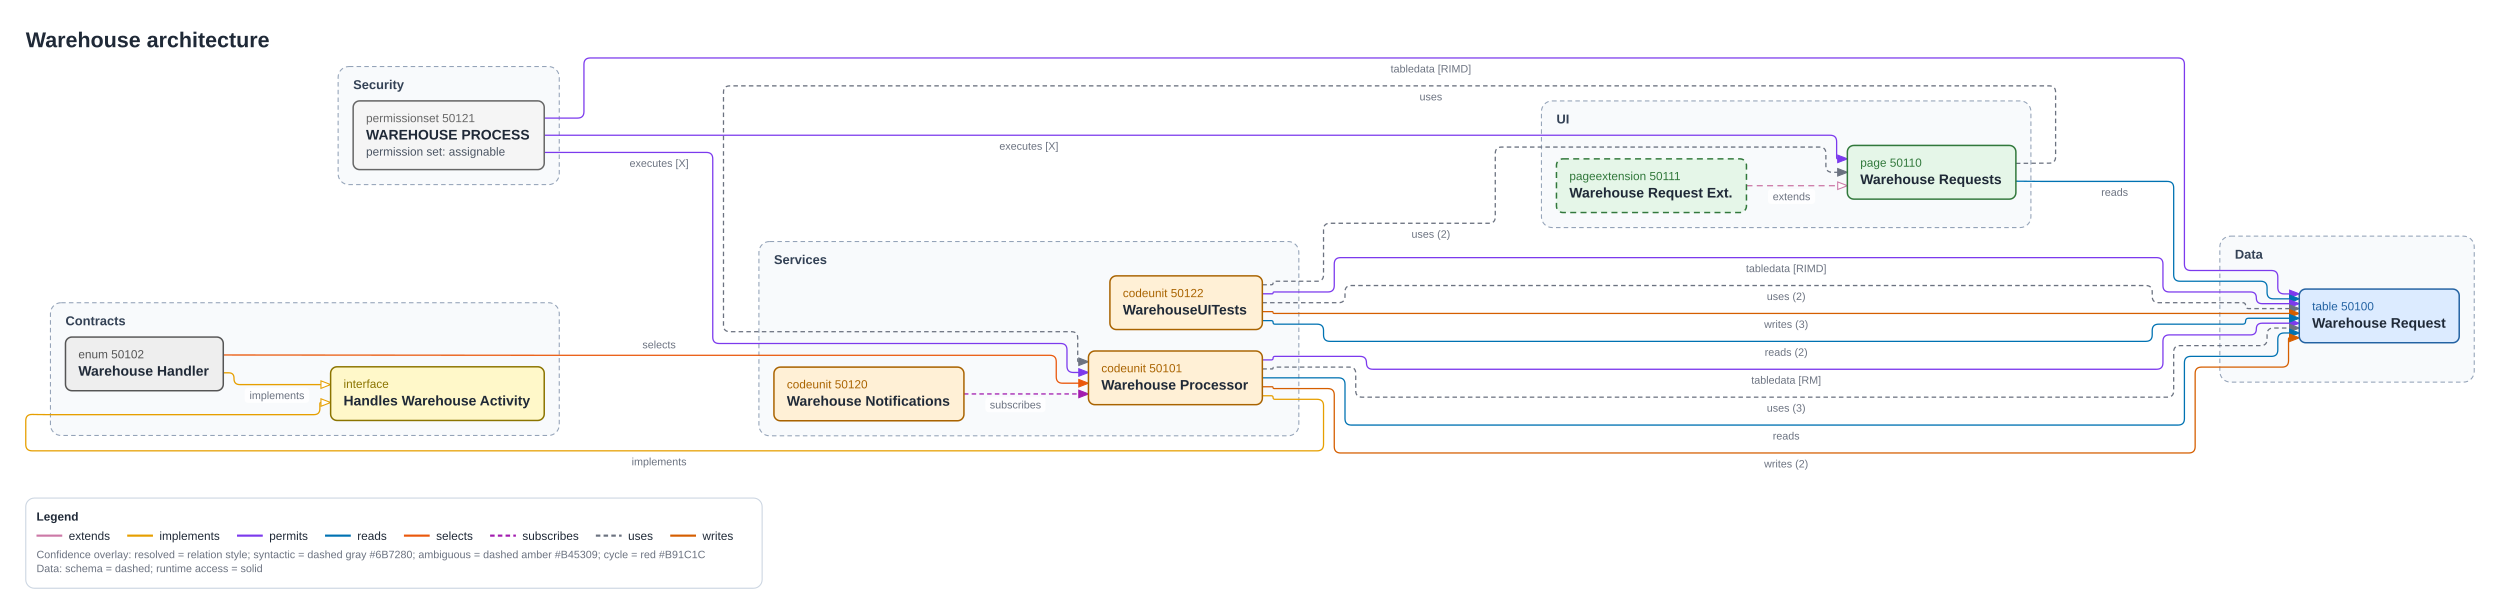
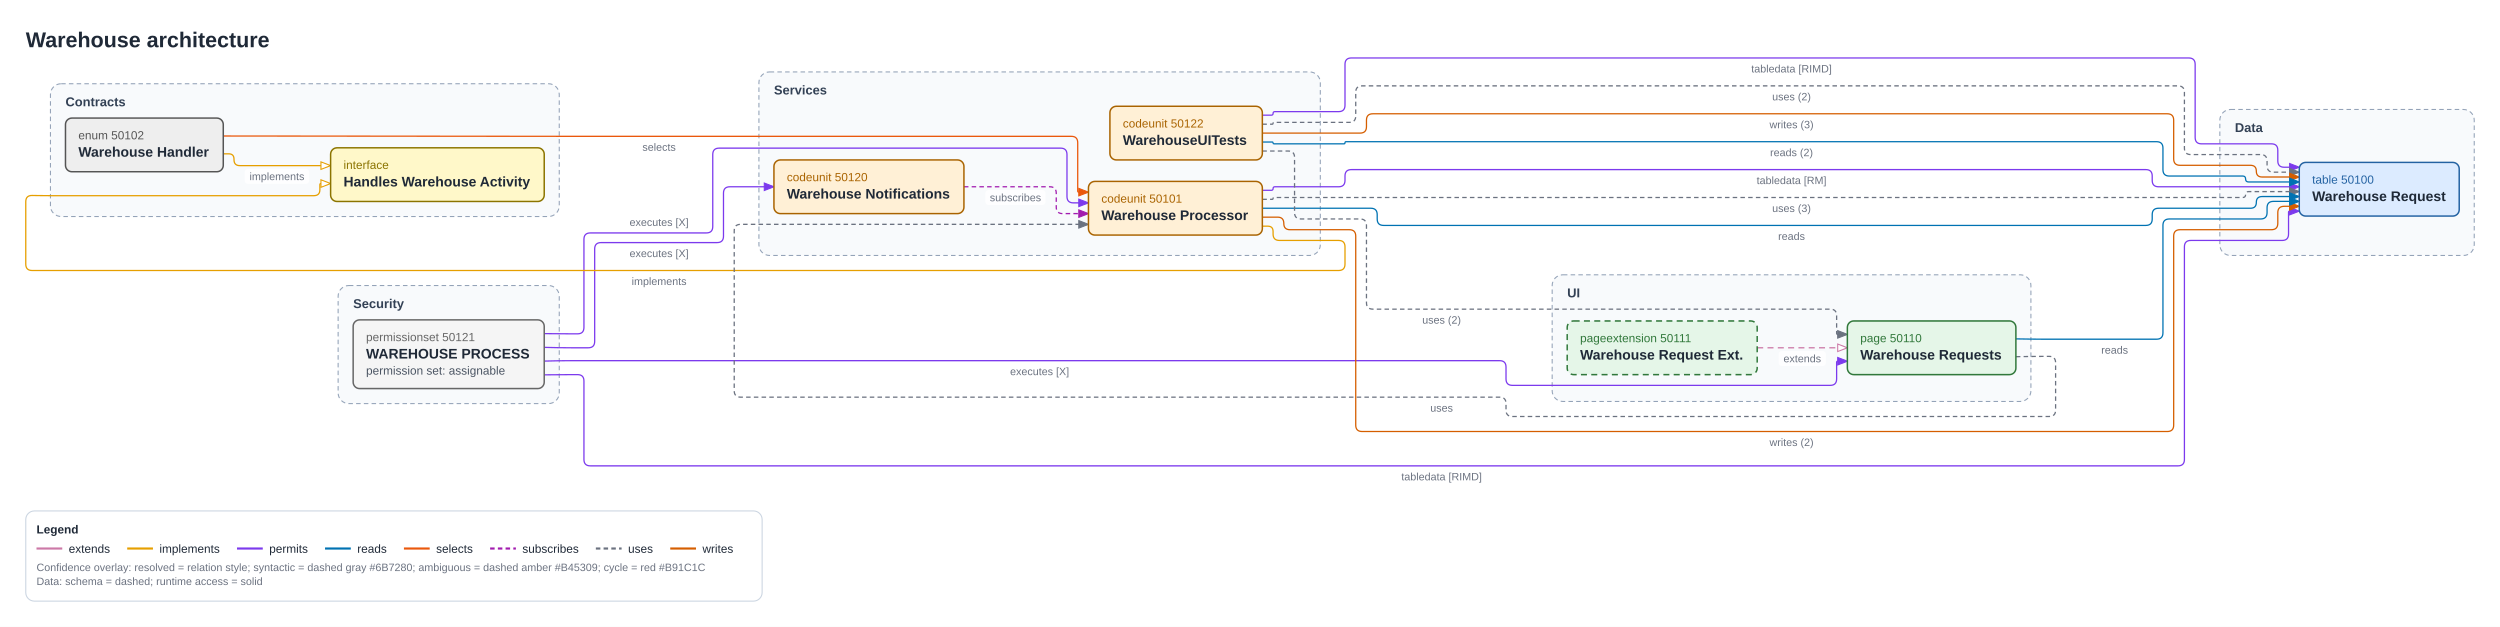
- <svg xmlns="http://www.w3.org/2000/svg" class="bca-diagram" viewBox="0 0 2329 572" width="2329" height="572" font-family="Arial, Helvetica, 'Liberation Sans', sans-serif">
-   <rect class="background" width="2329" height="572" fill="#ffffff" />
+ <svg xmlns="http://www.w3.org/2000/svg" class="bca-diagram" viewBox="0 0 2329 584" width="2329" height="584" font-family="Arial, Helvetica, 'Liberation Sans', sans-serif">
+   <rect class="background" width="2329" height="584" fill="#ffffff" />
  <text class="title" x="24" y="44" font-size="20" font-weight="700" fill="#1f2937">Warehouse architecture</text>
  <g class="groups">
    <g class="group" data-group="g0">
-       <rect x="47" y="282" width="474" height="123.7" rx="10" fill="#f8fafc" stroke="#94a3b8" stroke-width="1" stroke-dasharray="4.2 3" />
-       <text x="61" y="303" font-size="12" font-weight="700" fill="#334155">Contracts</text>
+       <rect x="47" y="78" width="474" height="123.7" rx="10" fill="#f8fafc" stroke="#94a3b8" stroke-width="1" stroke-dasharray="4.2 3" />
+       <text x="61" y="99" font-size="12" font-weight="700" fill="#334155">Contracts</text>
    </g>
    <g class="group" data-group="g1">
-       <rect x="2068" y="220" width="237" height="136" rx="10" fill="#f8fafc" stroke="#94a3b8" stroke-width="1" stroke-dasharray="4.2 3" />
-       <text x="2082" y="241" font-size="12" font-weight="700" fill="#334155">Data</text>
+       <rect x="2068" y="102" width="237" height="136" rx="10" fill="#f8fafc" stroke="#94a3b8" stroke-width="1" stroke-dasharray="4.2 3" />
+       <text x="2082" y="123" font-size="12" font-weight="700" fill="#334155">Data</text>
    </g>
    <g class="group" data-group="g2">
-       <rect x="315" y="62" width="206" height="110" rx="10" fill="#f8fafc" stroke="#94a3b8" stroke-width="1" stroke-dasharray="4.2 3" />
-       <text x="329" y="83" font-size="12" font-weight="700" fill="#334155">Security</text>
+       <rect x="315" y="266" width="206" height="110" rx="10" fill="#f8fafc" stroke="#94a3b8" stroke-width="1" stroke-dasharray="4.2 3" />
+       <text x="329" y="287" font-size="12" font-weight="700" fill="#334155">Security</text>
    </g>
    <g class="group" data-group="g3">
-       <rect x="707" y="225" width="503" height="181" rx="10" fill="#f8fafc" stroke="#94a3b8" stroke-width="1" stroke-dasharray="4.2 3" />
-       <text x="721" y="246" font-size="12" font-weight="700" fill="#334155">Services</text>
+       <rect x="707" y="67" width="523" height="171" rx="10" fill="#f8fafc" stroke="#94a3b8" stroke-width="1" stroke-dasharray="4.2 3" />
+       <text x="721" y="88" font-size="12" font-weight="700" fill="#334155">Services</text>
    </g>
    <g class="group" data-group="g4">
-       <rect x="1436" y="94" width="456" height="118" rx="10" fill="#f8fafc" stroke="#94a3b8" stroke-width="1" stroke-dasharray="4.2 3" />
-       <text x="1450" y="115" font-size="12" font-weight="700" fill="#334155">UI</text>
+       <rect x="1446" y="256" width="446" height="118" rx="10" fill="#f8fafc" stroke="#94a3b8" stroke-width="1" stroke-dasharray="4.2 3" />
+       <text x="1460" y="277" font-size="12" font-weight="700" fill="#334155">UI</text>
    </g>
  </g>
  <g class="edges">
    <g class="edge" data-from="g3.n0" data-to="g3.n4" data-kind="subscribes">
-       <path d="M898 367L1006 367" fill="none" stroke="#A21CAF" stroke-width="1.2" stroke-dasharray="4.2 3" />
-       <polygon points="1014,367 1005,370.5 1005,363.5" fill="#A21CAF" stroke="#A21CAF" stroke-width="1" />
-       <g class="edge-label">
-         <rect x="918" y="370" width="56" height="14" rx="3" fill="#ffffff" fill-opacity="0.85" />
-         <text x="946" y="380.5" font-size="10" fill="#6b7280" text-anchor="middle">subscribes</text>
+       <path d="M898 174L978 174Q984 174 984 180L984 193Q984 199 990 199L1006 199" fill="none" stroke="#A21CAF" stroke-width="1.2" stroke-dasharray="4.2 3" />
+       <polygon points="1014,199 1005,202.5 1005,195.5" fill="#A21CAF" stroke="#A21CAF" stroke-width="1" />
+       <g class="edge-label">
+         <rect x="918" y="177" width="56" height="14" rx="3" fill="#ffffff" fill-opacity="0.85" />
+         <text x="946" y="187.5" font-size="10" fill="#6b7280" text-anchor="middle">subscribes</text>
      </g>
    </g>
    <g class="edge" data-from="g2.n1" data-to="g1.n3" data-kind="permits">
-       <path d="M507 110L538 110Q544 110 544 104L544 60Q544 54 550 54L2029 54Q2035 54 2035 60L2035 246Q2035 252 2041 252L2116 252Q2122 252 2122 258L2122 267.8Q2122 273.8 2128 273.8L2134 273.8" fill="none" stroke="#7C3AED" stroke-width="1.2" />
-       <polygon points="2142,273.8 2133,277.3 2133,270.3" fill="#7C3AED" stroke="#7C3AED" stroke-width="1" />
-       <g class="edge-label">
-         <rect x="1291" y="57" width="84" height="14" rx="3" fill="#ffffff" fill-opacity="0.85" />
-         <text x="1333" y="67.5" font-size="10" fill="#6b7280" text-anchor="middle">tabledata [RIMD]</text>
+       <path d="M507 349.2L520 349.1Q526 349 532 349L538 349Q544 349 544 355L544 428Q544 434 550 434L2029 434Q2035 434 2035 428L2035 230Q2035 224 2041 224L2126 224Q2132 224 2132 218L2132 197.7Q2132 196.7 2133 196.7L2134 196.7" fill="none" stroke="#7C3AED" stroke-width="1.2" />
+       <polygon points="2142,196.7 2133,200.2 2133,193.2" fill="#7C3AED" stroke="#7C3AED" stroke-width="1" />
+       <g class="edge-label">
+         <rect x="1301" y="437" width="84" height="14" rx="3" fill="#ffffff" fill-opacity="0.85" />
+         <text x="1343" y="447.5" font-size="10" fill="#6b7280" text-anchor="middle">tabledata [RIMD]</text>
      </g>
    </g>
    <g class="edge" data-from="g2.n1" data-to="g3.n4" data-kind="permits">
-       <path d="M507 142L658 142Q664 142 664 148L664 314Q664 320 670 320L988 320Q994 320 994 326L994 341Q994 347 1000 347L1006 347" fill="none" stroke="#7C3AED" stroke-width="1.2" />
-       <polygon points="1014,347 1005,350.5 1005,343.5" fill="#7C3AED" stroke="#7C3AED" stroke-width="1" />
-       <g class="edge-label">
-         <rect x="582" y="145" width="64" height="14" rx="3" fill="#ffffff" fill-opacity="0.85" />
-         <text x="614" y="155.5" font-size="10" fill="#6b7280" text-anchor="middle">executes [X]</text>
+       <path d="M507 310.8L520 310.9Q526 311 532 311L538 311Q544 311 544 305L544 223Q544 217 550 217L658 217Q664 217 664 211L664 144Q664 138 670 138L988 138Q994 138 994 144L994 183Q994 189 1000 189L1006 189" fill="none" stroke="#7C3AED" stroke-width="1.2" />
+       <polygon points="1014,189 1005,192.5 1005,185.5" fill="#7C3AED" stroke="#7C3AED" stroke-width="1" />
+       <g class="edge-label">
+         <rect x="582" y="200" width="64" height="14" rx="3" fill="#ffffff" fill-opacity="0.85" />
+         <text x="614" y="210.5" font-size="10" fill="#6b7280" text-anchor="middle">executes [X]</text>
+       </g>
+     </g>
+     <g class="edge" data-from="g2.n1" data-to="g3.n0" data-kind="permits">
+       <path d="M507 323.6L520 323.9Q526 324 532 324L548 324Q554 324 554 318L554 232Q554 226 560 226L668 226Q674 226 674 220L674 180Q674 174 680 174L713 174" fill="none" stroke="#7C3AED" stroke-width="1.2" />
+       <polygon points="721,174 712,177.5 712,170.5" fill="#7C3AED" stroke="#7C3AED" stroke-width="1" />
+       <g class="edge-label">
+         <rect x="582" y="229" width="64" height="14" rx="3" fill="#ffffff" fill-opacity="0.85" />
+         <text x="614" y="239.5" font-size="10" fill="#6b7280" text-anchor="middle">executes [X]</text>
      </g>
    </g>
    <g class="edge" data-from="g2.n1" data-to="g4.n6" data-kind="permits">
-       <path d="M507 126L1705 126Q1711 126 1711 132L1711 147Q1711 148 1712 148L1713 148" fill="none" stroke="#7C3AED" stroke-width="1.2" />
-       <polygon points="1721,148 1712,151.5 1712,144.5" fill="#7C3AED" stroke="#7C3AED" stroke-width="1" />
-       <g class="edge-label">
-         <rect x="926.5" y="129" width="64" height="14" rx="3" fill="#ffffff" fill-opacity="0.85" />
-         <text x="958.5" y="139.5" font-size="10" fill="#6b7280" text-anchor="middle">executes [X]</text>
+       <path d="M507 336.4L520 336.1Q526 336 532 336L1397 336Q1403 336 1403 342L1403 353Q1403 359 1409 359L1705 359Q1711 359 1711 353L1711 337.5Q1711 336.5 1712 336.5L1713 336.5" fill="none" stroke="#7C3AED" stroke-width="1.2" />
+       <polygon points="1721,336.5 1712,340 1712,333" fill="#7C3AED" stroke="#7C3AED" stroke-width="1" />
+       <g class="edge-label">
+         <rect x="936.5" y="339" width="64" height="14" rx="3" fill="#ffffff" fill-opacity="0.85" />
+         <text x="968.5" y="349.5" font-size="10" fill="#6b7280" text-anchor="middle">executes [X]</text>
      </g>
    </g>
    <g class="edge" data-from="g3.n4" data-to="g0.n2" data-kind="implements">
-       <path d="M1176 368.7L1184.3 368.7Q1186 368.7 1186 370.3L1186 370.3Q1186 372 1187.7 372L1227 372Q1233 372 1233 378L1233 414Q1233 420 1227 420L30 420Q24 420 24 414L24 392Q24 386 30 386.1L36 386.2Q42 386.3 48 386.3L292.3 386.3Q298 386.3 298 380.7L298 376Q298 375 299 375L300 375" fill="none" stroke="#E69F00" stroke-width="1.2" />
-       <polygon points="308,375 299,378.5 299,371.5" fill="#ffffff" stroke="#E69F00" stroke-width="1" />
-       <g class="edge-label">
-         <rect x="584" y="423" width="60" height="14" rx="3" fill="#ffffff" fill-opacity="0.85" />
-         <text x="614" y="433.5" font-size="10" fill="#6b7280" text-anchor="middle">implements</text>
+       <path d="M1176 210.7L1181 210.7Q1186 210.7 1186 215.7L1186 218Q1186 224 1192 224L1247 224Q1253 224 1253 230L1253 246Q1253 252 1247 252L30 252Q24 252 24 246L24 188Q24 182 30 182.1L36 182.2Q42 182.3 48 182.3L292.3 182.3Q298 182.3 298 176.7L298 172Q298 171 299 171L300 171" fill="none" stroke="#E69F00" stroke-width="1.2" />
+       <polygon points="308,171 299,174.5 299,167.5" fill="#ffffff" stroke="#E69F00" stroke-width="1" />
+       <g class="edge-label">
+         <rect x="584" y="255" width="60" height="14" rx="3" fill="#ffffff" fill-opacity="0.85" />
+         <text x="614" y="265.5" font-size="10" fill="#6b7280" text-anchor="middle">implements</text>
      </g>
    </g>
    <g class="edge" data-from="g3.n4" data-to="g1.n3" data-kind="permits">
-       <path d="M1176 335.3L1184.3 335.3Q1186 335.3 1186 333.7L1186 333.7Q1186 332 1187.7 332L1267 332Q1273 332 1273 338L1273 338Q1273 344 1279 344L2009 344Q2015 344 2015 338L2015 318Q2015 312 2021 312L2096.5 312Q2102 312 2102 306.5L2102 306.5Q2102 301.1 2107.5 301.1L2134 301.1" fill="none" stroke="#7C3AED" stroke-width="1.2" />
-       <polygon points="2142,301.1 2133,304.6 2133,297.6" fill="#7C3AED" stroke="#7C3AED" stroke-width="1" />
-       <g class="edge-label">
-         <rect x="1627" y="347" width="74" height="14" rx="3" fill="#ffffff" fill-opacity="0.85" />
-         <text x="1664" y="357.5" font-size="10" fill="#6b7280" text-anchor="middle">tabledata [RM]</text>
+       <path d="M1176 177.3L1184.3 177.3Q1186 177.3 1186 175.7L1186 175.7Q1186 174 1187.7 174L1247 174Q1253 174 1253 168L1253 164Q1253 158 1259 158L1999 158Q2005 158 2005 164L2005 168Q2005 174 2011 174L2134 174" fill="none" stroke="#7C3AED" stroke-width="1.2" />
+       <polygon points="2142,174 2133,177.5 2133,170.5" fill="#7C3AED" stroke="#7C3AED" stroke-width="1" />
+       <g class="edge-label">
+         <rect x="1632" y="161" width="74" height="14" rx="3" fill="#ffffff" fill-opacity="0.85" />
+         <text x="1669" y="171.5" font-size="10" fill="#6b7280" text-anchor="middle">tabledata [RM]</text>
      </g>
    </g>
    <g class="edge" data-from="g3.n4" data-to="g1.n3" data-kind="uses">
-       <path d="M1176 343.7L1185.2 343.7Q1186 343.7 1186 342.8L1186 342.8Q1186 342 1186.8 342L1257 342Q1263 342 1263 348L1263 364Q1263 370 1269 370L2019 370Q2025 370 2025 364L2025 328Q2025 322 2031 322L2106 322Q2112 322 2112 316L2112 311.6Q2112 305.6 2118 305.6L2134 305.6" fill="none" stroke="#6B7280" stroke-width="1.2" stroke-dasharray="4.2 3" />
-       <polygon points="2142,305.6 2133,309.1 2133,302.1" fill="#6B7280" stroke="#6B7280" stroke-width="1" />
-       <g class="edge-label">
-         <rect x="1641.5" y="373" width="45" height="14" rx="3" fill="#ffffff" fill-opacity="0.85" />
-         <text x="1664" y="383.5" font-size="10" fill="#6b7280" text-anchor="middle">uses (3)</text>
+       <path d="M1176 185.7L1185.2 185.7Q1186 185.7 1186 184.8L1186 184.8Q1186 184 1186.8 184L2089.3 184Q2092 184 2092 181.3L2092 181.3Q2092 178.5 2094.7 178.5L2134 178.5" fill="none" stroke="#6B7280" stroke-width="1.2" stroke-dasharray="4.2 3" />
+       <polygon points="2142,178.5 2133,182 2133,175" fill="#6B7280" stroke="#6B7280" stroke-width="1" />
+       <g class="edge-label">
+         <rect x="1646.5" y="187" width="45" height="14" rx="3" fill="#ffffff" fill-opacity="0.85" />
+         <text x="1669" y="197.5" font-size="10" fill="#6b7280" text-anchor="middle">uses (3)</text>
      </g>
    </g>
    <g class="edge" data-from="g3.n4" data-to="g1.n3" data-kind="reads">
-       <path d="M1176 352L1247 352Q1253 352 1253 358L1253 390Q1253 396 1259 396L2029 396Q2035 396 2035 390L2035 338Q2035 332 2041 332L2116 332Q2122 332 2122 326L2122 316.2Q2122 310.2 2128 310.2L2134 310.2" fill="none" stroke="#0072B2" stroke-width="1.2" />
-       <polygon points="2142,310.2 2133,313.7 2133,306.7" fill="#0072B2" stroke="#0072B2" stroke-width="1" />
-       <g class="edge-label">
-         <rect x="1647" y="399" width="34" height="14" rx="3" fill="#ffffff" fill-opacity="0.85" />
-         <text x="1664" y="409.5" font-size="10" fill="#6b7280" text-anchor="middle">reads</text>
+       <path d="M1176 194L1277 194Q1283 194 1283 200L1283 204Q1283 210 1289 210L1999 210Q2005 210 2005 204L2005 200Q2005 194 2011 194L2096.5 194Q2102 194 2102 188.5L2102 188.5Q2102 183.1 2107.5 183.1L2134 183.1" fill="none" stroke="#0072B2" stroke-width="1.2" />
+       <polygon points="2142,183.1 2133,186.6 2133,179.6" fill="#0072B2" stroke="#0072B2" stroke-width="1" />
+       <g class="edge-label">
+         <rect x="1652" y="213" width="34" height="14" rx="3" fill="#ffffff" fill-opacity="0.85" />
+         <text x="1669" y="223.5" font-size="10" fill="#6b7280" text-anchor="middle">reads</text>
      </g>
    </g>
    <g class="edge" data-from="g3.n4" data-to="g1.n3" data-kind="writes">
-       <path d="M1176 360.3L1185.2 360.3Q1186 360.3 1186 361.2L1186 361.2Q1186 362 1186.8 362L1237 362Q1243 362 1243 368L1243 416Q1243 422 1249 422L2039 422Q2045 422 2045 416L2045 348Q2045 342 2051 342L2126 342Q2132 342 2132 336L2132 315.7Q2132 314.7 2133 314.7L2134 314.7" fill="none" stroke="#D55E00" stroke-width="1.2" />
-       <polygon points="2142,314.7 2133,318.2 2133,311.2" fill="#D55E00" stroke="#D55E00" stroke-width="1" />
-       <g class="edge-label">
-         <rect x="1639" y="425" width="50" height="14" rx="3" fill="#ffffff" fill-opacity="0.85" />
-         <text x="1664" y="435.5" font-size="10" fill="#6b7280" text-anchor="middle">writes (2)</text>
+       <path d="M1176 202.3L1190.2 202.3Q1196 202.3 1196 208.2L1196 208.2Q1196 214 1201.8 214L1257 214Q1263 214 1263 220L1263 396Q1263 402 1269 402L2019 402Q2025 402 2025 396L2025 220Q2025 214 2031 214L2116 214Q2122 214 2122 208L2122 198.2Q2122 192.2 2128 192.2L2134 192.2" fill="none" stroke="#D55E00" stroke-width="1.2" />
+       <polygon points="2142,192.2 2133,195.7 2133,188.7" fill="#D55E00" stroke="#D55E00" stroke-width="1" />
+       <g class="edge-label">
+         <rect x="1644" y="405" width="50" height="14" rx="3" fill="#ffffff" fill-opacity="0.85" />
+         <text x="1669" y="415.5" font-size="10" fill="#6b7280" text-anchor="middle">writes (2)</text>
      </g>
    </g>
    <g class="edge" data-from="g0.n5" data-to="g0.n2" data-kind="implements">
-       <path d="M208 347.3L213 347.3Q218 347.3 218 352.3L218 352.8Q218 358.3 223.5 358.3L300 358.3" fill="none" stroke="#E69F00" stroke-width="1.2" />
-       <polygon points="308,358.3 299,361.8 299,354.8" fill="#ffffff" stroke="#E69F00" stroke-width="1" />
-       <g class="edge-label">
-         <rect x="228" y="361.3" width="60" height="14" rx="3" fill="#ffffff" fill-opacity="0.85" />
-         <text x="258" y="371.8" font-size="10" fill="#6b7280" text-anchor="middle">implements</text>
+       <path d="M208 143.3L213 143.3Q218 143.3 218 148.3L218 148.8Q218 154.3 223.5 154.3L300 154.3" fill="none" stroke="#E69F00" stroke-width="1.2" />
+       <polygon points="308,154.3 299,157.8 299,150.8" fill="#ffffff" stroke="#E69F00" stroke-width="1" />
+       <g class="edge-label">
+         <rect x="228" y="157.3" width="60" height="14" rx="3" fill="#ffffff" fill-opacity="0.85" />
+         <text x="258" y="167.8" font-size="10" fill="#6b7280" text-anchor="middle">implements</text>
      </g>
    </g>
    <g class="edge" data-from="g0.n5" data-to="g3.n4" data-kind="selects">
-       <path d="M208 330.7L520 331Q526 331 532 331L978 331Q984 331 984 337L984 351Q984 357 990 357L1006 357" fill="none" stroke="#EA580C" stroke-width="1.2" />
-       <polygon points="1014,357 1005,360.5 1005,353.5" fill="#EA580C" stroke="#EA580C" stroke-width="1" />
-       <g class="edge-label">
-         <rect x="594" y="314" width="40" height="14" rx="3" fill="#ffffff" fill-opacity="0.85" />
-         <text x="614" y="324.5" font-size="10" fill="#6b7280" text-anchor="middle">selects</text>
+       <path d="M208 126.7L520 127Q526 127 532 127L998 127Q1004 127 1004 133L1004 178Q1004 179 1005 179L1006 179" fill="none" stroke="#EA580C" stroke-width="1.2" />
+       <polygon points="1014,179 1005,182.5 1005,175.5" fill="#EA580C" stroke="#EA580C" stroke-width="1" />
+       <g class="edge-label">
+         <rect x="594" y="130" width="40" height="14" rx="3" fill="#ffffff" fill-opacity="0.85" />
+         <text x="614" y="140.5" font-size="10" fill="#6b7280" text-anchor="middle">selects</text>
      </g>
    </g>
    <g class="edge" data-from="g4.n6" data-to="g1.n3" data-kind="reads">
-       <path d="M1878 168.8L1891 168.9Q1897 169 1903 169L2019 169Q2025 169 2025 175L2025 256Q2025 262 2031 262L2106 262Q2112 262 2112 268L2112 272.4Q2112 278.4 2118 278.4L2134 278.4" fill="none" stroke="#0072B2" stroke-width="1.2" />
-       <polygon points="2142,278.4 2133,281.9 2133,274.9" fill="#0072B2" stroke="#0072B2" stroke-width="1" />
-       <g class="edge-label">
-         <rect x="1953" y="172" width="34" height="14" rx="3" fill="#ffffff" fill-opacity="0.85" />
-         <text x="1970" y="182.5" font-size="10" fill="#6b7280" text-anchor="middle">reads</text>
+       <path d="M1878 315.7L1891 315.9Q1897 316 1903 316L2009 316Q2015 316 2015 310L2015 210Q2015 204 2021 204L2106 204Q2112 204 2112 198L2112 193.6Q2112 187.6 2118 187.6L2134 187.6" fill="none" stroke="#0072B2" stroke-width="1.2" />
+       <polygon points="2142,187.6 2133,191.1 2133,184.1" fill="#0072B2" stroke="#0072B2" stroke-width="1" />
+       <g class="edge-label">
+         <rect x="1953" y="319" width="34" height="14" rx="3" fill="#ffffff" fill-opacity="0.85" />
+         <text x="1970" y="329.5" font-size="10" fill="#6b7280" text-anchor="middle">reads</text>
      </g>
    </g>
    <g class="edge" data-from="g4.n6" data-to="g3.n4" data-kind="uses">
-       <path d="M1878 152.2L1891 152.1Q1897 152 1903 152L1909 152Q1915 152 1915 146L1915 86Q1915 80 1909 80L680 80Q674 80 674 86L674 303Q674 309 680 309L998 309Q1004 309 1004 315L1004 336Q1004 337 1005 337L1006 337" fill="none" stroke="#6B7280" stroke-width="1.2" stroke-dasharray="4.2 3" />
-       <polygon points="1014,337 1005,340.5 1005,333.5" fill="#6B7280" stroke="#6B7280" stroke-width="1" />
-       <g class="edge-label">
-         <rect x="1318" y="83" width="30" height="14" rx="3" fill="#ffffff" fill-opacity="0.85" />
-         <text x="1333" y="93.5" font-size="10" fill="#6b7280" text-anchor="middle">uses</text>
+       <path d="M1878 332.3L1891 332.1Q1897 332 1903 332L1909 332Q1915 332 1915 338L1915 382Q1915 388 1909 388L1409 388Q1403 388 1403 382L1403 376Q1403 370 1397 370L690 370Q684 370 684 364L684 215Q684 209 690 209L1006 209" fill="none" stroke="#6B7280" stroke-width="1.2" stroke-dasharray="4.2 3" />
+       <polygon points="1014,209 1005,212.5 1005,205.5" fill="#6B7280" stroke="#6B7280" stroke-width="1" />
+       <g class="edge-label">
+         <rect x="1328" y="373" width="30" height="14" rx="3" fill="#ffffff" fill-opacity="0.85" />
+         <text x="1343" y="383.5" font-size="10" fill="#6b7280" text-anchor="middle">uses</text>
      </g>
    </g>
    <g class="edge" data-from="g4.n7" data-to="g4.n6" data-kind="extends">
-       <path d="M1627 173L1713 173" fill="none" stroke="#CC79A7" stroke-width="1.2" stroke-dasharray="5.6 4" />
-       <polygon points="1721,173 1712,176.5 1712,169.5" fill="#ffffff" stroke="#CC79A7" stroke-width="1" />
-       <g class="edge-label">
-         <rect x="1647" y="176" width="44" height="14" rx="3" fill="#ffffff" fill-opacity="0.85" />
-         <text x="1669" y="186.5" font-size="10" fill="#6b7280" text-anchor="middle">extends</text>
+       <path d="M1637 324L1713 324" fill="none" stroke="#CC79A7" stroke-width="1.2" stroke-dasharray="5.6 4" />
+       <polygon points="1721,324 1712,327.5 1712,320.5" fill="#ffffff" stroke="#CC79A7" stroke-width="1" />
+       <g class="edge-label">
+         <rect x="1657" y="327" width="44" height="14" rx="3" fill="#ffffff" fill-opacity="0.85" />
+         <text x="1679" y="337.5" font-size="10" fill="#6b7280" text-anchor="middle">extends</text>
      </g>
    </g>
    <g class="edge" data-from="g3.n8" data-to="g1.n3" data-kind="permits">
-       <path d="M1176 273.7L1185.2 273.7Q1186 273.7 1186 272.8L1186 272.8Q1186 272 1186.8 272L1237 272Q1243 272 1243 266L1243 246Q1243 240 1249 240L2009 240Q2015 240 2015 246L2015 266Q2015 272 2021 272L2096.5 272Q2102 272 2102 277.5L2102 277.5Q2102 282.9 2107.5 282.9L2134 282.9" fill="none" stroke="#7C3AED" stroke-width="1.2" />
-       <polygon points="2142,282.9 2133,286.4 2133,279.4" fill="#7C3AED" stroke="#7C3AED" stroke-width="1" />
-       <g class="edge-label">
-         <rect x="1622" y="243" width="84" height="14" rx="3" fill="#ffffff" fill-opacity="0.85" />
-         <text x="1664" y="253.5" font-size="10" fill="#6b7280" text-anchor="middle">tabledata [RIMD]</text>
+       <path d="M1176 107.3L1184.3 107.3Q1186 107.3 1186 105.7L1186 105.7Q1186 104 1187.7 104L1247 104Q1253 104 1253 98L1253 60Q1253 54 1259 54L2039 54Q2045 54 2045 60L2045 128Q2045 134 2051 134L2116 134Q2122 134 2122 140L2122 149.8Q2122 155.8 2128 155.8L2134 155.8" fill="none" stroke="#7C3AED" stroke-width="1.2" />
+       <polygon points="2142,155.8 2133,159.3 2133,152.3" fill="#7C3AED" stroke="#7C3AED" stroke-width="1" />
+       <g class="edge-label">
+         <rect x="1627" y="57" width="84" height="14" rx="3" fill="#ffffff" fill-opacity="0.85" />
+         <text x="1669" y="67.5" font-size="10" fill="#6b7280" text-anchor="middle">tabledata [RIMD]</text>
      </g>
    </g>
    <g class="edge" data-from="g3.n8" data-to="g1.n3" data-kind="uses">
-       <path d="M1176 282L1247 282Q1253 282 1253 276L1253 272Q1253 266 1259 266L1999 266Q2005 266 2005 272L2005 276Q2005 282 2011 282L2089.3 282Q2092 282 2092 284.7L2092 284.7Q2092 287.5 2094.7 287.5L2134 287.5" fill="none" stroke="#6B7280" stroke-width="1.2" stroke-dasharray="4.2 3" />
-       <polygon points="2142,287.5 2133,291 2133,284" fill="#6B7280" stroke="#6B7280" stroke-width="1" />
-       <g class="edge-label">
-         <rect x="1641.5" y="269" width="45" height="14" rx="3" fill="#ffffff" fill-opacity="0.85" />
-         <text x="1664" y="279.5" font-size="10" fill="#6b7280" text-anchor="middle">uses (2)</text>
+       <path d="M1176 115.7L1185.2 115.7Q1186 115.7 1186 114.8L1186 114.8Q1186 114 1186.8 114L1257 114Q1263 114 1263 108L1263 86Q1263 80 1269 80L2029 80Q2035 80 2035 86L2035 138Q2035 144 2041 144L2106 144Q2112 144 2112 150L2112 154.4Q2112 160.4 2118 160.4L2134 160.4" fill="none" stroke="#6B7280" stroke-width="1.2" stroke-dasharray="4.2 3" />
+       <polygon points="2142,160.4 2133,163.9 2133,156.9" fill="#6B7280" stroke="#6B7280" stroke-width="1" />
+       <g class="edge-label">
+         <rect x="1646.5" y="83" width="45" height="14" rx="3" fill="#ffffff" fill-opacity="0.85" />
+         <text x="1669" y="93.5" font-size="10" fill="#6b7280" text-anchor="middle">uses (2)</text>
      </g>
    </g>
    <g class="edge" data-from="g3.n8" data-to="g4.n6" data-kind="uses">
-       <path d="M1176 265.3L1184.3 265.3Q1186 265.3 1186 263.7L1186 263.7Q1186 262 1187.7 262L1227 262Q1233 262 1233 256L1233 214Q1233 208 1239 208L1387 208Q1393 208 1393 202L1393 143Q1393 137 1399 137L1695 137Q1701 137 1701 143L1701 154.5Q1701 160.5 1707 160.5L1713 160.5" fill="none" stroke="#6B7280" stroke-width="1.2" stroke-dasharray="4.2 3" />
-       <polygon points="1721,160.5 1712,164 1712,157" fill="#6B7280" stroke="#6B7280" stroke-width="1" />
-       <g class="edge-label">
-         <rect x="1310.5" y="211" width="45" height="14" rx="3" fill="#ffffff" fill-opacity="0.85" />
-         <text x="1333" y="221.5" font-size="10" fill="#6b7280" text-anchor="middle">uses (2)</text>
+       <path d="M1176 140.7L1200 140.7Q1206 140.7 1206 146.7L1206 198Q1206 204 1212 204L1267 204Q1273 204 1273 210L1273 282Q1273 288 1279 288L1705 288Q1711 288 1711 294L1711 310.5Q1711 311.5 1712 311.5L1713 311.5" fill="none" stroke="#6B7280" stroke-width="1.2" stroke-dasharray="4.2 3" />
+       <polygon points="1721,311.5 1712,315 1712,308" fill="#6B7280" stroke="#6B7280" stroke-width="1" />
+       <g class="edge-label">
+         <rect x="1320.5" y="291" width="45" height="14" rx="3" fill="#ffffff" fill-opacity="0.85" />
+         <text x="1343" y="301.5" font-size="10" fill="#6b7280" text-anchor="middle">uses (2)</text>
      </g>
    </g>
    <g class="edge" data-from="g3.n8" data-to="g1.n3" data-kind="writes">
-       <path d="M1176 290.3L1185.2 290.3Q1186 290.3 1186 291.2L1186 291.2Q1186 292 1186.8 292L2134 292" fill="none" stroke="#D55E00" stroke-width="1.2" />
-       <polygon points="2142,292 2133,295.5 2133,288.5" fill="#D55E00" stroke="#D55E00" stroke-width="1" />
-       <g class="edge-label">
-         <rect x="1639" y="295" width="50" height="14" rx="3" fill="#ffffff" fill-opacity="0.85" />
-         <text x="1664" y="305.5" font-size="10" fill="#6b7280" text-anchor="middle">writes (3)</text>
+       <path d="M1176 124L1267 124Q1273 124 1273 118L1273 112Q1273 106 1279 106L2019 106Q2025 106 2025 112L2025 148Q2025 154 2031 154L2096.5 154Q2102 154 2102 159.5L2102 159.5Q2102 164.9 2107.5 164.9L2134 164.9" fill="none" stroke="#D55E00" stroke-width="1.2" />
+       <polygon points="2142,164.9 2133,168.4 2133,161.4" fill="#D55E00" stroke="#D55E00" stroke-width="1" />
+       <g class="edge-label">
+         <rect x="1644" y="109" width="50" height="14" rx="3" fill="#ffffff" fill-opacity="0.85" />
+         <text x="1669" y="119.5" font-size="10" fill="#6b7280" text-anchor="middle">writes (3)</text>
      </g>
    </g>
    <g class="edge" data-from="g3.n8" data-to="g1.n3" data-kind="reads">
-       <path d="M1176 298.7L1184.3 298.7Q1186 298.7 1186 300.3L1186 300.3Q1186 302 1187.7 302L1227 302Q1233 302 1233 308L1233 312Q1233 318 1239 318L1999 318Q2005 318 2005 312L2005 308Q2005 302 2011 302L2089.3 302Q2092 302 2092 299.3L2092 299.3Q2092 296.5 2094.7 296.5L2134 296.5" fill="none" stroke="#0072B2" stroke-width="1.2" />
-       <polygon points="2142,296.5 2133,300 2133,293" fill="#0072B2" stroke="#0072B2" stroke-width="1" />
-       <g class="edge-label">
-         <rect x="1639.5" y="321" width="49" height="14" rx="3" fill="#ffffff" fill-opacity="0.85" />
-         <text x="1664" y="331.5" font-size="10" fill="#6b7280" text-anchor="middle">reads (2)</text>
+       <path d="M1176 132.3L1185.2 132.3Q1186 132.3 1186 133.2L1186 133.2Q1186 134 1186.8 134L1252 134Q1253 134 1253 133L1253 133Q1253 132 1254 132L2009 132Q2015 132 2015 138L2015 158Q2015 164 2021 164L2089.3 164Q2092 164 2092 166.7L2092 166.7Q2092 169.5 2094.7 169.5L2134 169.5" fill="none" stroke="#0072B2" stroke-width="1.2" />
+       <polygon points="2142,169.5 2133,173 2133,166" fill="#0072B2" stroke="#0072B2" stroke-width="1" />
+       <g class="edge-label">
+         <rect x="1644.5" y="135" width="49" height="14" rx="3" fill="#ffffff" fill-opacity="0.85" />
+         <text x="1669" y="145.5" font-size="10" fill="#6b7280" text-anchor="middle">reads (2)</text>
      </g>
    </g>
  </g>
  <g class="nodes">
    <g class="node" data-node="g0.n2" data-object="8ca2f385-ffba-4be3-94ad-84feaae0c397::BCA.Example.Inventory::interface::handles warehouse activity" data-type="interface">
-       <rect x="308" y="341.7" width="199" height="50" rx="6" fill="#FFF8C9" stroke="#8B7400" stroke-width="1.4" />
-       <text x="320" y="361.4" font-size="11" fill="#8B7400">interface</text>
-       <text x="320" y="377.7" font-size="13" font-weight="700" fill="#1f2937">Handles Warehouse Activity</text>
+       <rect x="308" y="137.7" width="199" height="50" rx="6" fill="#FFF8C9" stroke="#8B7400" stroke-width="1.4" />
+       <text x="320" y="157.4" font-size="11" fill="#8B7400">interface</text>
+       <text x="320" y="173.7" font-size="13" font-weight="700" fill="#1f2937">Handles Warehouse Activity</text>
    </g>
    <g class="node" data-node="g0.n5" data-object="8ca2f385-ffba-4be3-94ad-84feaae0c397::BCA.Example.Inventory::enum::50102" data-type="enum">
-       <rect x="61" y="314" width="147" height="50" rx="6" fill="#EEEEEE" stroke="#555555" stroke-width="1.4" />
-       <text x="73" y="333.8" font-size="11" fill="#555555">enum 50102</text>
-       <text x="73" y="350" font-size="13" font-weight="700" fill="#1f2937">Warehouse Handler</text>
+       <rect x="61" y="110" width="147" height="50" rx="6" fill="#EEEEEE" stroke="#555555" stroke-width="1.4" />
+       <text x="73" y="129.8" font-size="11" fill="#555555">enum 50102</text>
+       <text x="73" y="146" font-size="13" font-weight="700" fill="#1f2937">Warehouse Handler</text>
    </g>
    <g class="node" data-node="g1.n3" data-object="8ca2f385-ffba-4be3-94ad-84feaae0c397::BCA.Example.Inventory::table::50100" data-type="table">
-       <rect x="2142" y="269.3" width="149" height="50" rx="6" fill="#DCEBFF" stroke="#2362A2" stroke-width="1.4" />
-       <text x="2154" y="289.1" font-size="11" fill="#2362A2">table 50100</text>
-       <text x="2154" y="305.3" font-size="13" font-weight="700" fill="#1f2937">Warehouse Request</text>
+       <rect x="2142" y="151.3" width="149" height="50" rx="6" fill="#DCEBFF" stroke="#2362A2" stroke-width="1.4" />
+       <text x="2154" y="171.1" font-size="11" fill="#2362A2">table 50100</text>
+       <text x="2154" y="187.3" font-size="13" font-weight="700" fill="#1f2937">Warehouse Request</text>
    </g>
    <g class="node" data-node="g2.n1" data-object="8ca2f385-ffba-4be3-94ad-84feaae0c397::BCA.Example.Automation::permissionset::50121" data-type="permissionset">
-       <rect x="329" y="94" width="178" height="64" rx="6" fill="#F5F5F5" stroke="#666666" stroke-width="1.4" />
-       <text x="341" y="113.8" font-size="11" fill="#666666">permissionset 50121</text>
-       <text x="341" y="130" font-size="13" font-weight="700" fill="#1f2937">WAREHOUSE PROCESS</text>
-       <text x="341" y="145" font-size="11" fill="#4b5563">permission set: assignable</text>
+       <rect x="329" y="298" width="178" height="64" rx="6" fill="#F5F5F5" stroke="#666666" stroke-width="1.4" />
+       <text x="341" y="317.8" font-size="11" fill="#666666">permissionset 50121</text>
+       <text x="341" y="334" font-size="13" font-weight="700" fill="#1f2937">WAREHOUSE PROCESS</text>
+       <text x="341" y="349" font-size="11" fill="#4b5563">permission set: assignable</text>
    </g>
    <g class="node" data-node="g3.n0" data-object="8ca2f385-ffba-4be3-94ad-84feaae0c397::BCA.Example.Automation::codeunit::50120" data-type="codeunit">
-       <rect x="721" y="342" width="177" height="50" rx="6" fill="#FFF0D6" stroke="#A96300" stroke-width="1.4" />
-       <text x="733" y="361.8" font-size="11" fill="#A96300">codeunit 50120</text>
-       <text x="733" y="378" font-size="13" font-weight="700" fill="#1f2937">Warehouse Notifications</text>
+       <rect x="721" y="149" width="177" height="50" rx="6" fill="#FFF0D6" stroke="#A96300" stroke-width="1.4" />
+       <text x="733" y="168.8" font-size="11" fill="#A96300">codeunit 50120</text>
+       <text x="733" y="185" font-size="13" font-weight="700" fill="#1f2937">Warehouse Notifications</text>
    </g>
    <g class="node" data-node="g3.n4" data-object="8ca2f385-ffba-4be3-94ad-84feaae0c397::BCA.Example.Inventory::codeunit::50101" data-type="codeunit">
-       <rect x="1014" y="327" width="162" height="50" rx="6" fill="#FFF0D6" stroke="#A96300" stroke-width="1.4" />
-       <text x="1026" y="346.8" font-size="11" fill="#A96300">codeunit 50101</text>
-       <text x="1026" y="363" font-size="13" font-weight="700" fill="#1f2937">Warehouse Processor</text>
+       <rect x="1014" y="169" width="162" height="50" rx="6" fill="#FFF0D6" stroke="#A96300" stroke-width="1.4" />
+       <text x="1026" y="188.8" font-size="11" fill="#A96300">codeunit 50101</text>
+       <text x="1026" y="205" font-size="13" font-weight="700" fill="#1f2937">Warehouse Processor</text>
    </g>
    <g class="node" data-node="g3.n8" data-object="8ca2f385-ffba-4be3-94ad-84feaae0c397::BCA.Example.UI::codeunit::50122" data-type="codeunit">
-       <rect x="1034" y="257" width="142" height="50" rx="6" fill="#FFF0D6" stroke="#A96300" stroke-width="1.4" />
-       <text x="1046" y="276.8" font-size="11" fill="#A96300">codeunit 50122</text>
-       <text x="1046" y="293" font-size="13" font-weight="700" fill="#1f2937">WarehouseUITests</text>
+       <rect x="1034" y="99" width="142" height="50" rx="6" fill="#FFF0D6" stroke="#A96300" stroke-width="1.4" />
+       <text x="1046" y="118.8" font-size="11" fill="#A96300">codeunit 50122</text>
+       <text x="1046" y="135" font-size="13" font-weight="700" fill="#1f2937">WarehouseUITests</text>
    </g>
    <g class="node" data-node="g4.n7" data-object="8ca2f385-ffba-4be3-94ad-84feaae0c397::BCA.Example.UI::pageextension::50111" data-type="pageextension">
-       <rect x="1450" y="148" width="177" height="50" rx="6" fill="#E5F6E8" stroke="#31783B" stroke-width="1.4" stroke-dasharray="5.6 4" />
-       <text x="1462" y="167.8" font-size="11" fill="#31783B">pageextension 50111</text>
-       <text x="1462" y="184" font-size="13" font-weight="700" fill="#1f2937">Warehouse Request Ext.</text>
+       <rect x="1460" y="299" width="177" height="50" rx="6" fill="#E5F6E8" stroke="#31783B" stroke-width="1.4" stroke-dasharray="5.6 4" />
+       <text x="1472" y="318.8" font-size="11" fill="#31783B">pageextension 50111</text>
+       <text x="1472" y="335" font-size="13" font-weight="700" fill="#1f2937">Warehouse Request Ext.</text>
    </g>
    <g class="node" data-node="g4.n6" data-object="8ca2f385-ffba-4be3-94ad-84feaae0c397::BCA.Example.UI::page::50110" data-type="page">
-       <rect x="1721" y="135.5" width="157" height="50" rx="6" fill="#E5F6E8" stroke="#31783B" stroke-width="1.4" />
-       <text x="1733" y="155.3" font-size="11" fill="#31783B">page 50110</text>
-       <text x="1733" y="171.5" font-size="13" font-weight="700" fill="#1f2937">Warehouse Requests</text>
+       <rect x="1721" y="299" width="157" height="50" rx="6" fill="#E5F6E8" stroke="#31783B" stroke-width="1.4" />
+       <text x="1733" y="318.8" font-size="11" fill="#31783B">page 50110</text>
+       <text x="1733" y="335" font-size="13" font-weight="700" fill="#1f2937">Warehouse Requests</text>
    </g>
  </g>
  <g class="legend">
-     <rect x="24" y="464" width="686" height="84" rx="8" fill="#ffffff" stroke="#cbd5e1" />
-     <text x="34" y="485" font-size="11" font-weight="700" fill="#1f2937">Legend</text>
+     <rect x="24" y="476" width="686" height="84" rx="8" fill="#ffffff" stroke="#cbd5e1" />
+     <text x="34" y="497" font-size="11" font-weight="700" fill="#1f2937">Legend</text>
    <g class="legend-kind" data-kind="extends">
-       <line x1="34" y1="499" x2="58" y2="499" stroke="#CC79A7" stroke-width="2" />
-       <text x="64" y="503" font-size="11" fill="#1f2937">extends</text>
+       <line x1="34" y1="511" x2="58" y2="511" stroke="#CC79A7" stroke-width="2" />
+       <text x="64" y="515" font-size="11" fill="#1f2937">extends</text>
    </g>
    <g class="legend-kind" data-kind="implements">
-       <line x1="118.5" y1="499" x2="142.5" y2="499" stroke="#E69F00" stroke-width="2" />
-       <text x="148.5" y="503" font-size="11" fill="#1f2937">implements</text>
+       <line x1="118.5" y1="511" x2="142.5" y2="511" stroke="#E69F00" stroke-width="2" />
+       <text x="148.5" y="515" font-size="11" fill="#1f2937">implements</text>
    </g>
    <g class="legend-kind" data-kind="permits">
-       <line x1="220.8" y1="499" x2="244.8" y2="499" stroke="#7C3AED" stroke-width="2" />
-       <text x="250.8" y="503" font-size="11" fill="#1f2937">permits</text>
+       <line x1="220.8" y1="511" x2="244.8" y2="511" stroke="#7C3AED" stroke-width="2" />
+       <text x="250.8" y="515" font-size="11" fill="#1f2937">permits</text>
    </g>
    <g class="legend-kind" data-kind="reads">
-       <line x1="302.8" y1="499" x2="326.8" y2="499" stroke="#0072B2" stroke-width="2" />
-       <text x="332.8" y="503" font-size="11" fill="#1f2937">reads</text>
+       <line x1="302.8" y1="511" x2="326.8" y2="511" stroke="#0072B2" stroke-width="2" />
+       <text x="332.8" y="515" font-size="11" fill="#1f2937">reads</text>
    </g>
    <g class="legend-kind" data-kind="selects">
-       <line x1="376.3" y1="499" x2="400.3" y2="499" stroke="#EA580C" stroke-width="2" />
-       <text x="406.3" y="503" font-size="11" fill="#1f2937">selects</text>
+       <line x1="376.3" y1="511" x2="400.3" y2="511" stroke="#EA580C" stroke-width="2" />
+       <text x="406.3" y="515" font-size="11" fill="#1f2937">selects</text>
    </g>
    <g class="legend-kind" data-kind="subscribes">
-       <line x1="456.6" y1="499" x2="480.6" y2="499" stroke="#A21CAF" stroke-width="2" stroke-dasharray="4.2 3" />
-       <text x="486.6" y="503" font-size="11" fill="#1f2937">subscribes</text>
+       <line x1="456.6" y1="511" x2="480.6" y2="511" stroke="#A21CAF" stroke-width="2" stroke-dasharray="4.2 3" />
+       <text x="486.6" y="515" font-size="11" fill="#1f2937">subscribes</text>
    </g>
    <g class="legend-kind" data-kind="uses">
-       <line x1="555.1" y1="499" x2="579.1" y2="499" stroke="#6B7280" stroke-width="2" stroke-dasharray="4.2 3" />
-       <text x="585.1" y="503" font-size="11" fill="#1f2937">uses</text>
+       <line x1="555.1" y1="511" x2="579.1" y2="511" stroke="#6B7280" stroke-width="2" stroke-dasharray="4.2 3" />
+       <text x="585.1" y="515" font-size="11" fill="#1f2937">uses</text>
    </g>
    <g class="legend-kind" data-kind="writes">
-       <line x1="624.4" y1="499" x2="648.4" y2="499" stroke="#D55E00" stroke-width="2" />
-       <text x="654.4" y="503" font-size="11" fill="#1f2937">writes</text>
-     </g>
-     <text x="34" y="520" font-size="10" fill="#6b7280">Confidence overlay: resolved = relation style; syntactic = dashed gray #6B7280; ambiguous = dashed amber #B45309; cycle = red #B91C1C</text>
-     <text x="34" y="533" font-size="10" fill="#6b7280">Data: schema = dashed; runtime access = solid</text>
+       <line x1="624.4" y1="511" x2="648.4" y2="511" stroke="#D55E00" stroke-width="2" />
+       <text x="654.4" y="515" font-size="11" fill="#1f2937">writes</text>
+     </g>
+     <text x="34" y="532" font-size="10" fill="#6b7280">Confidence overlay: resolved = relation style; syntactic = dashed gray #6B7280; ambiguous = dashed amber #B45309; cycle = red #B91C1C</text>
+     <text x="34" y="545" font-size="10" fill="#6b7280">Data: schema = dashed; runtime access = solid</text>
  </g>
</svg>
